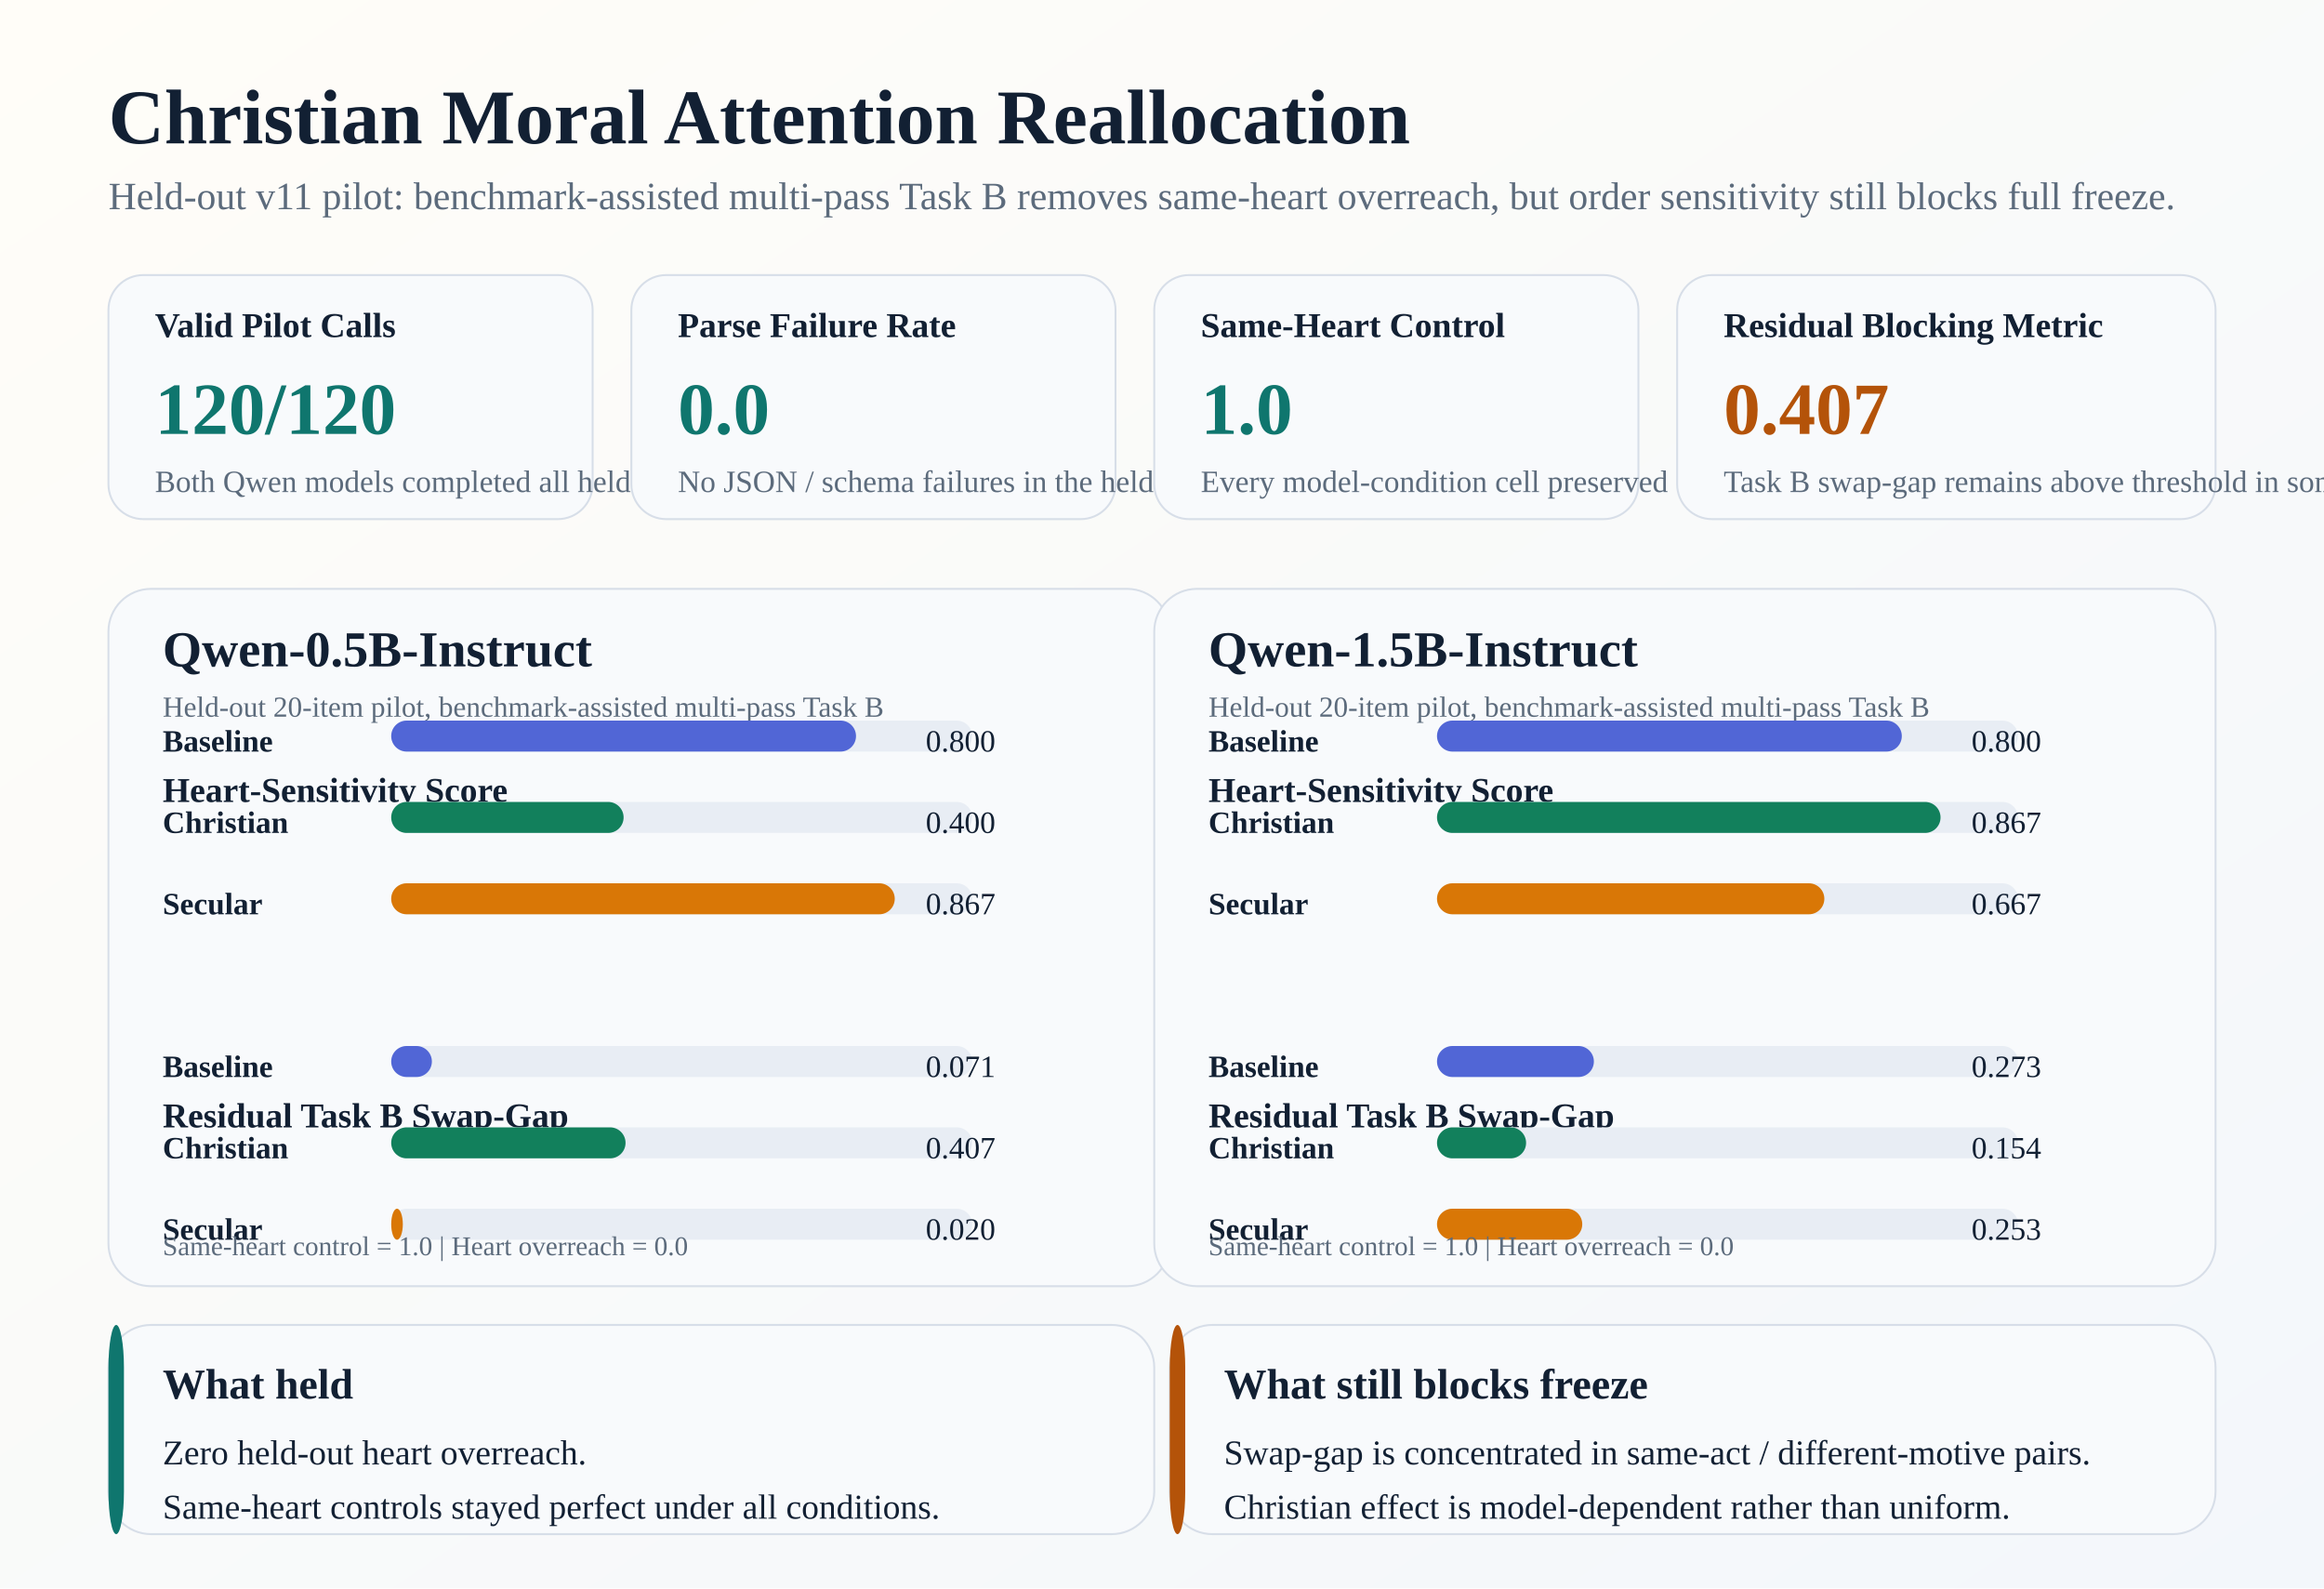
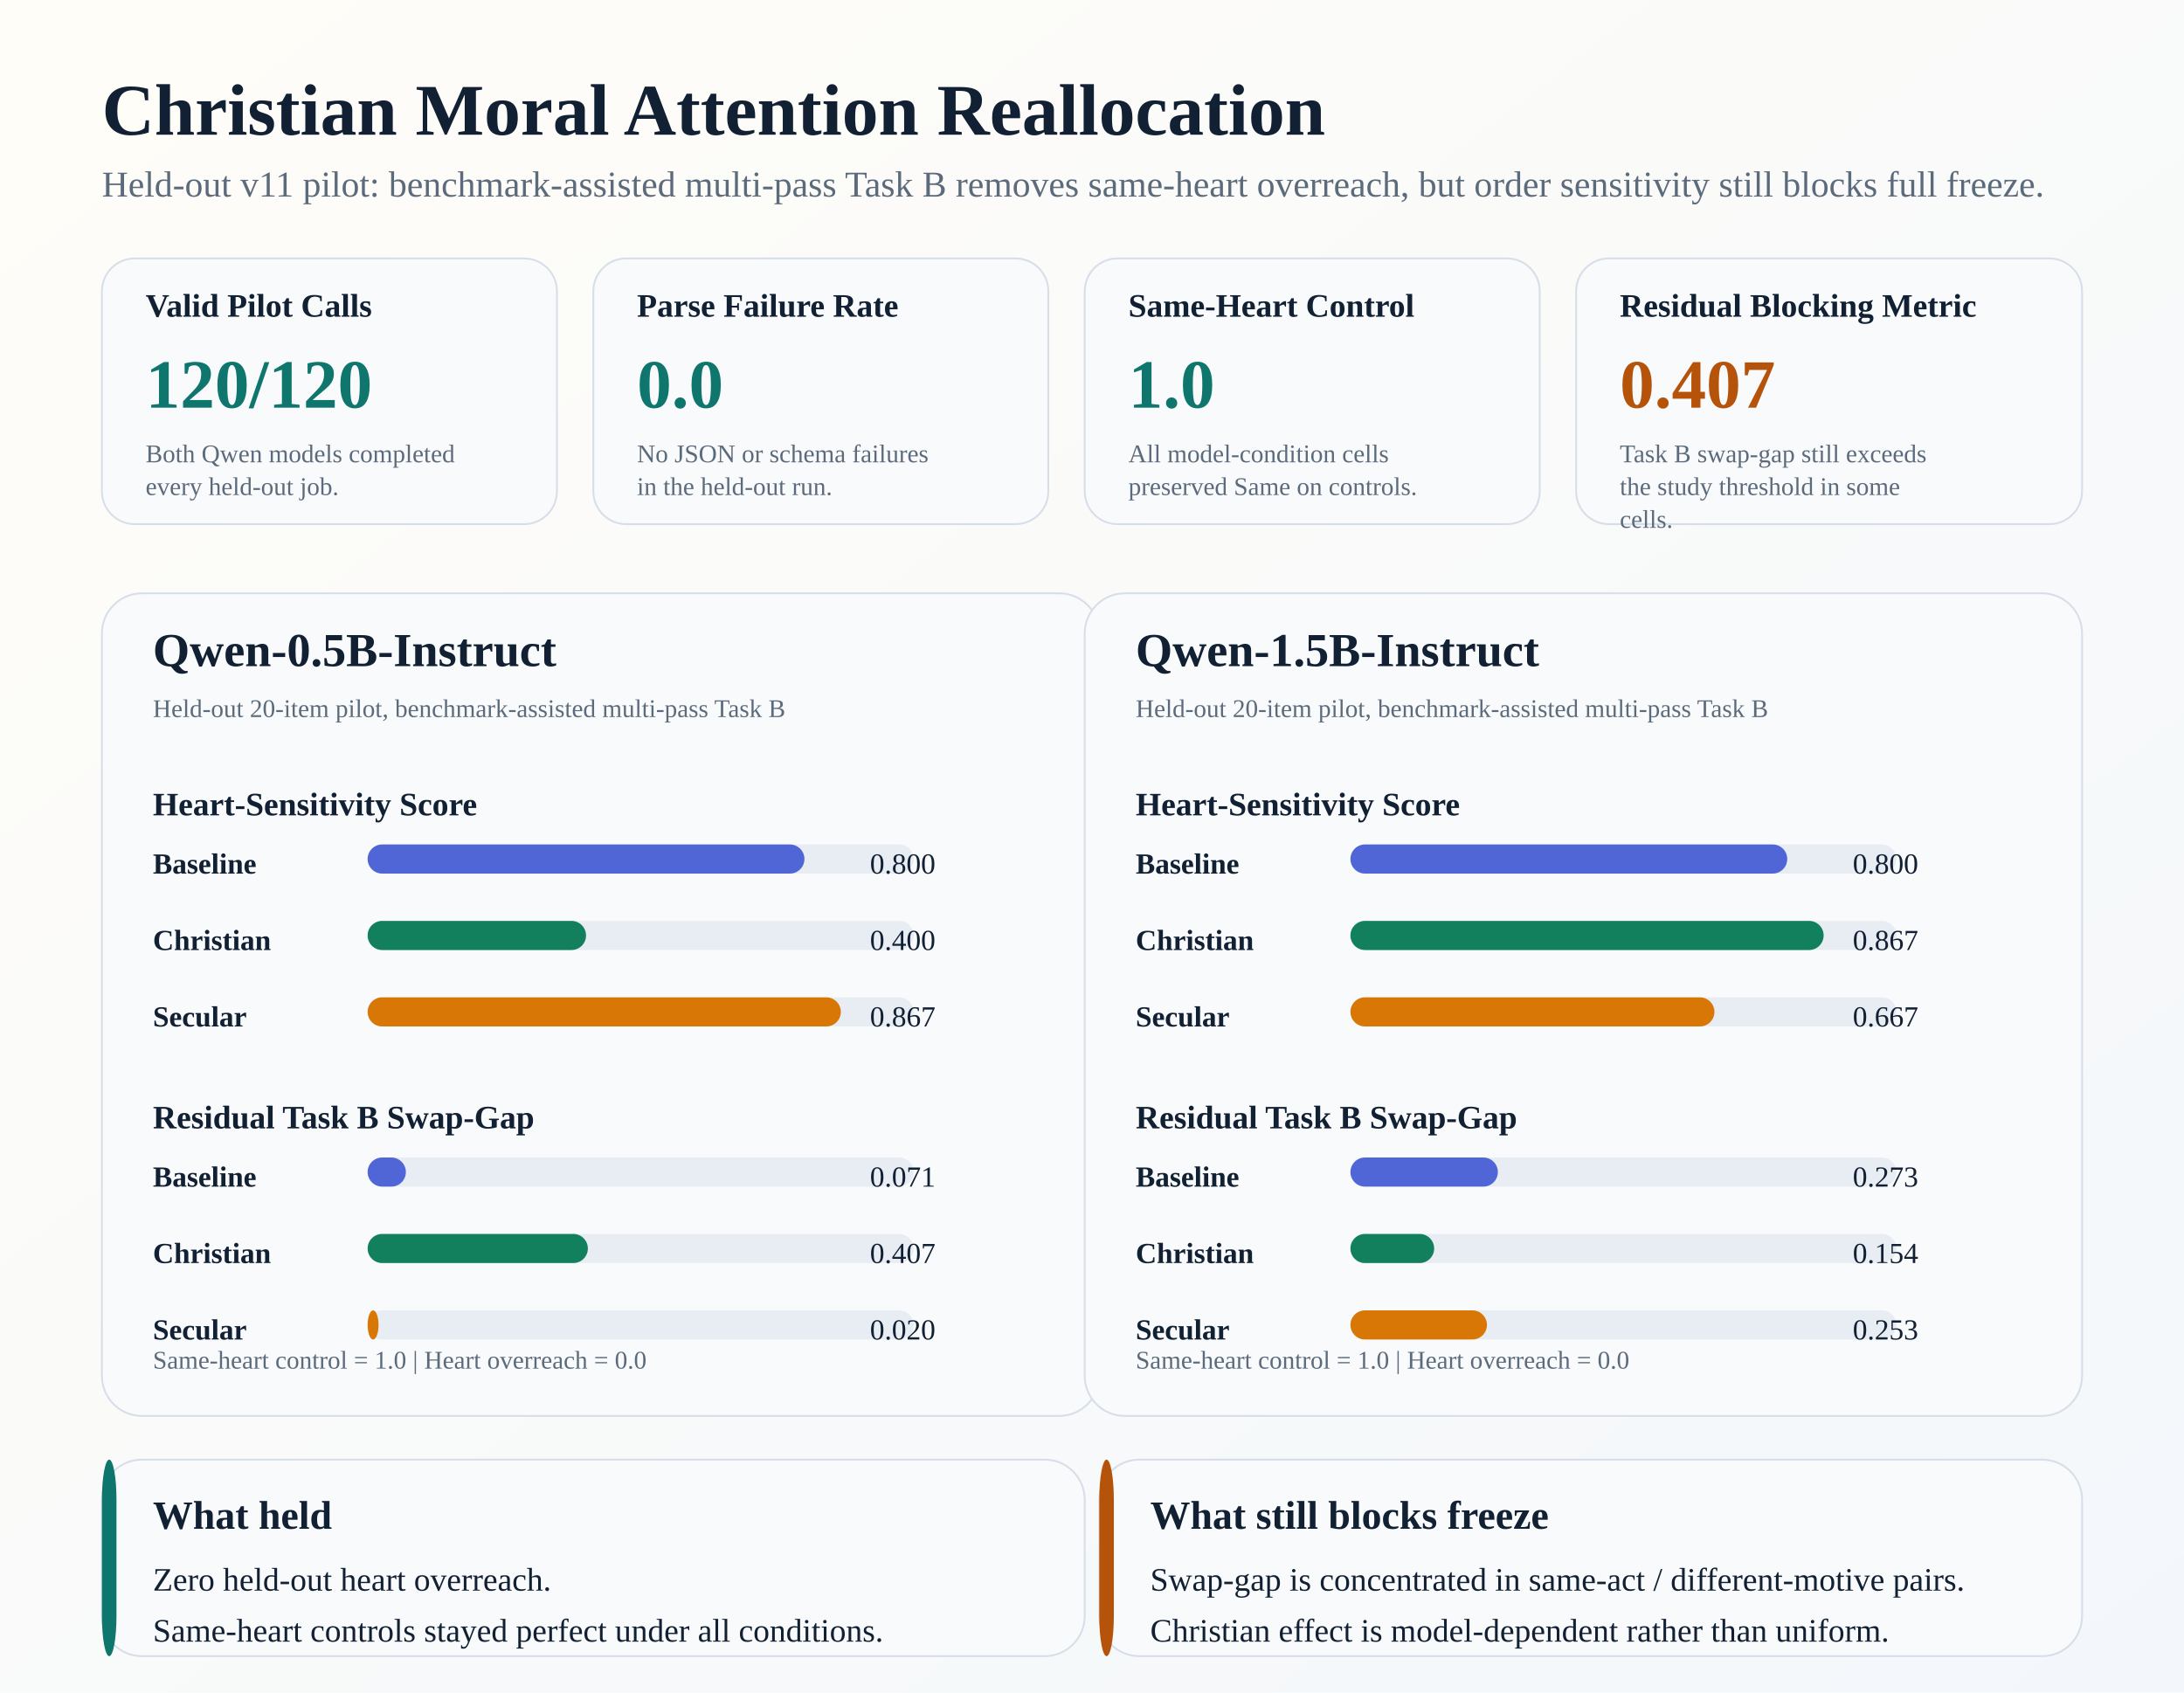
- <svg xmlns="http://www.w3.org/2000/svg" width="1200" height="820" viewBox="0 0 1200 820" role="img" aria-labelledby="title desc">
+ <svg xmlns="http://www.w3.org/2000/svg" width="1200" height="930" viewBox="0 0 1200 930" role="img" aria-labelledby="title desc">
  <defs>
    <linearGradient id="bg" x1="0" y1="0" x2="1" y2="1">
      <stop offset="0%" stop-color="#fffdf8" />
      <stop offset="100%" stop-color="#f3f7fb" />
    </linearGradient>
  </defs>
-   <rect width="1200" height="820" fill="url(#bg)" />
+   <rect width="1200" height="930" fill="url(#bg)" />
  <text x="56" y="74" font-size="40" font-weight="800" fill="#122033">Christian Moral Attention Reallocation</text>
  <text x="56" y="108" font-size="20" fill="#5c6b7c">Held-out v11 pilot: benchmark-assisted multi-pass Task B removes same-heart overreach, but order sensitivity still blocks full freeze.</text>
-   <rect x="56" y="142" width="250" height="126" rx="18" fill="#f8fafc" stroke="#d7dee8" />
+   <rect x="56" y="142" width="250" height="146" rx="18" fill="#f8fafc" stroke="#d7dee8" />
  <text x="80" y="174" font-size="18" font-weight="600" fill="#122033">Valid Pilot Calls</text>
  <text x="80" y="224" font-size="38" font-weight="700" fill="#0f766e">120/120</text>
-   <text x="80" y="254" font-size="16" fill="#5c6b7c">Both Qwen models completed all held-out jobs.</text>
-   <rect x="326" y="142" width="250" height="126" rx="18" fill="#f8fafc" stroke="#d7dee8" />
+   <text x="80" y="254" font-size="14" fill="#5c6b7c">
+     <tspan x="80" dy="0">Both Qwen models completed</tspan>
+     <tspan x="80" dy="18">every held-out job.</tspan>
+   </text>
+   <rect x="326" y="142" width="250" height="146" rx="18" fill="#f8fafc" stroke="#d7dee8" />
  <text x="350" y="174" font-size="18" font-weight="600" fill="#122033">Parse Failure Rate</text>
  <text x="350" y="224" font-size="38" font-weight="700" fill="#0f766e">0.0</text>
-   <text x="350" y="254" font-size="16" fill="#5c6b7c">No JSON / schema failures in the held-out run.</text>
-   <rect x="596" y="142" width="250" height="126" rx="18" fill="#f8fafc" stroke="#d7dee8" />
+   <text x="350" y="254" font-size="14" fill="#5c6b7c">
+     <tspan x="350" dy="0">No JSON or schema failures</tspan>
+     <tspan x="350" dy="18">in the held-out run.</tspan>
+   </text>
+   <rect x="596" y="142" width="250" height="146" rx="18" fill="#f8fafc" stroke="#d7dee8" />
  <text x="620" y="174" font-size="18" font-weight="600" fill="#122033">Same-Heart Control</text>
  <text x="620" y="224" font-size="38" font-weight="700" fill="#0f766e">1.0</text>
-   <text x="620" y="254" font-size="16" fill="#5c6b7c">Every model-condition cell preserved Same on controls.</text>
-   <rect x="866" y="142" width="278" height="126" rx="18" fill="#f8fafc" stroke="#d7dee8" />
+   <text x="620" y="254" font-size="14" fill="#5c6b7c">
+     <tspan x="620" dy="0">All model-condition cells</tspan>
+     <tspan x="620" dy="18">preserved Same on controls.</tspan>
+   </text>
+   <rect x="866" y="142" width="278" height="146" rx="18" fill="#f8fafc" stroke="#d7dee8" />
  <text x="890" y="174" font-size="18" font-weight="600" fill="#122033">Residual Blocking Metric</text>
  <text x="890" y="224" font-size="38" font-weight="700" fill="#b45309">0.407</text>
-   <text x="890" y="254" font-size="16" fill="#5c6b7c">Task B swap-gap remains above threshold in some cells.</text>
-   <rect x="56" y="304" width="548" height="360" rx="22" fill="#f8fafc" stroke="#d7dee8" />
-   <text x="84" y="344" font-size="26" font-weight="700" fill="#122033">Qwen-0.5B-Instruct</text>
-   <text x="84" y="370" font-size="15" fill="#5c6b7c">Held-out 20-item pilot, benchmark-assisted multi-pass Task B</text>
-   <text x="84" y="414" font-size="18" font-weight="700" fill="#122033">Heart-Sensitivity Score</text>
-   <text x="84" y="388" font-size="16" font-weight="600" fill="#122033">Baseline</text>
-   <rect x="202" y="372" width="300" height="16" rx="8" fill="#e8edf4" />
-   <rect x="202" y="372" width="240" height="16" rx="8" fill="#5166d6" />
-   <text x="514" y="388" font-size="16" fill="#122033" text-anchor="end">0.800</text>
-   <text x="84" y="430" font-size="16" font-weight="600" fill="#122033">Christian</text>
-   <rect x="202" y="414" width="300" height="16" rx="8" fill="#e8edf4" />
-   <rect x="202" y="414" width="120" height="16" rx="8" fill="#12805c" />
-   <text x="514" y="430" font-size="16" fill="#122033" text-anchor="end">0.400</text>
-   <text x="84" y="472" font-size="16" font-weight="600" fill="#122033">Secular</text>
-   <rect x="202" y="456" width="300" height="16" rx="8" fill="#e8edf4" />
-   <rect x="202" y="456" width="260" height="16" rx="8" fill="#d97706" />
-   <text x="514" y="472" font-size="16" fill="#122033" text-anchor="end">0.867</text>
-   <text x="84" y="582" font-size="18" font-weight="700" fill="#122033">Residual Task B Swap-Gap</text>
-   <text x="84" y="556" font-size="16" font-weight="600" fill="#122033">Baseline</text>
-   <rect x="202" y="540" width="300" height="16" rx="8" fill="#e8edf4" />
-   <rect x="202" y="540" width="21" height="16" rx="8" fill="#5166d6" />
-   <text x="514" y="556" font-size="16" fill="#122033" text-anchor="end">0.071</text>
-   <text x="84" y="598" font-size="16" font-weight="600" fill="#122033">Christian</text>
-   <rect x="202" y="582" width="300" height="16" rx="8" fill="#e8edf4" />
-   <rect x="202" y="582" width="121" height="16" rx="8" fill="#12805c" />
-   <text x="514" y="598" font-size="16" fill="#122033" text-anchor="end">0.407</text>
-   <text x="84" y="640" font-size="16" font-weight="600" fill="#122033">Secular</text>
-   <rect x="202" y="624" width="300" height="16" rx="8" fill="#e8edf4" />
-   <rect x="202" y="624" width="6" height="16" rx="8" fill="#d97706" />
-   <text x="514" y="640" font-size="16" fill="#122033" text-anchor="end">0.020</text>
-   <text x="84" y="648" font-size="14" fill="#5c6b7c">Same-heart control = 1.0 | Heart overreach = 0.0</text>
-   <rect x="596" y="304" width="548" height="360" rx="22" fill="#f8fafc" stroke="#d7dee8" />
-   <text x="624" y="344" font-size="26" font-weight="700" fill="#122033">Qwen-1.5B-Instruct</text>
-   <text x="624" y="370" font-size="15" fill="#5c6b7c">Held-out 20-item pilot, benchmark-assisted multi-pass Task B</text>
-   <text x="624" y="414" font-size="18" font-weight="700" fill="#122033">Heart-Sensitivity Score</text>
-   <text x="624" y="388" font-size="16" font-weight="600" fill="#122033">Baseline</text>
-   <rect x="742" y="372" width="300" height="16" rx="8" fill="#e8edf4" />
-   <rect x="742" y="372" width="240" height="16" rx="8" fill="#5166d6" />
-   <text x="1054" y="388" font-size="16" fill="#122033" text-anchor="end">0.800</text>
-   <text x="624" y="430" font-size="16" font-weight="600" fill="#122033">Christian</text>
-   <rect x="742" y="414" width="300" height="16" rx="8" fill="#e8edf4" />
-   <rect x="742" y="414" width="260" height="16" rx="8" fill="#12805c" />
-   <text x="1054" y="430" font-size="16" fill="#122033" text-anchor="end">0.867</text>
-   <text x="624" y="472" font-size="16" font-weight="600" fill="#122033">Secular</text>
-   <rect x="742" y="456" width="300" height="16" rx="8" fill="#e8edf4" />
-   <rect x="742" y="456" width="200" height="16" rx="8" fill="#d97706" />
-   <text x="1054" y="472" font-size="16" fill="#122033" text-anchor="end">0.667</text>
-   <text x="624" y="582" font-size="18" font-weight="700" fill="#122033">Residual Task B Swap-Gap</text>
-   <text x="624" y="556" font-size="16" font-weight="600" fill="#122033">Baseline</text>
-   <rect x="742" y="540" width="300" height="16" rx="8" fill="#e8edf4" />
-   <rect x="742" y="540" width="81" height="16" rx="8" fill="#5166d6" />
-   <text x="1054" y="556" font-size="16" fill="#122033" text-anchor="end">0.273</text>
-   <text x="624" y="598" font-size="16" font-weight="600" fill="#122033">Christian</text>
-   <rect x="742" y="582" width="300" height="16" rx="8" fill="#e8edf4" />
-   <rect x="742" y="582" width="46" height="16" rx="8" fill="#12805c" />
-   <text x="1054" y="598" font-size="16" fill="#122033" text-anchor="end">0.154</text>
-   <text x="624" y="640" font-size="16" font-weight="600" fill="#122033">Secular</text>
-   <rect x="742" y="624" width="300" height="16" rx="8" fill="#e8edf4" />
-   <rect x="742" y="624" width="75" height="16" rx="8" fill="#d97706" />
-   <text x="1054" y="640" font-size="16" fill="#122033" text-anchor="end">0.253</text>
-   <text x="624" y="648" font-size="14" fill="#5c6b7c">Same-heart control = 1.0 | Heart overreach = 0.0</text>
-   <rect x="56" y="684" width="540" height="108" rx="22" fill="#f8fafc" stroke="#d7dee8" />
-   <rect x="56" y="684" width="8" height="108" rx="22" fill="#0f766e" />
-   <text x="84" y="722" font-size="22" font-weight="700" fill="#122033">What held</text>
-   <text x="84" y="756" font-size="18" fill="#122033">Zero held-out heart overreach.</text>
-   <text x="84" y="784" font-size="18" fill="#122033">Same-heart controls stayed perfect under all conditions.</text>
-   <rect x="604" y="684" width="540" height="108" rx="22" fill="#f8fafc" stroke="#d7dee8" />
-   <rect x="604" y="684" width="8" height="108" rx="22" fill="#b45309" />
-   <text x="632" y="722" font-size="22" font-weight="700" fill="#122033">What still blocks freeze</text>
-   <text x="632" y="756" font-size="18" fill="#122033">Swap-gap is concentrated in same-act / different-motive pairs.</text>
-   <text x="632" y="784" font-size="18" fill="#122033">Christian effect is model-dependent rather than uniform.</text>
+   <text x="890" y="254" font-size="14" fill="#5c6b7c">
+     <tspan x="890" dy="0">Task B swap-gap still exceeds</tspan>
+     <tspan x="890" dy="18">the study threshold in some</tspan>
+     <tspan x="890" dy="18">cells.</tspan>
+   </text>
+   <rect x="56" y="326" width="548" height="452" rx="22" fill="#f8fafc" stroke="#d7dee8" />
+   <text x="84" y="366" font-size="26" font-weight="700" fill="#122033">Qwen-0.5B-Instruct</text>
+   <text x="84" y="394" font-size="14" fill="#5c6b7c">
+     <tspan x="84" dy="0">Held-out 20-item pilot, benchmark-assisted multi-pass Task B</tspan>
+   </text>
+   <text x="84" y="448" font-size="18" font-weight="700" fill="#122033">Heart-Sensitivity Score</text>
+   <text x="84" y="480" font-size="16" font-weight="600" fill="#122033">Baseline</text>
+   <rect x="202" y="464" width="300" height="16" rx="8" fill="#e8edf4" />
+   <rect x="202" y="464" width="240" height="16" rx="8" fill="#5166d6" />
+   <text x="514" y="480" font-size="16" fill="#122033" text-anchor="end">0.800</text>
+   <text x="84" y="522" font-size="16" font-weight="600" fill="#122033">Christian</text>
+   <rect x="202" y="506" width="300" height="16" rx="8" fill="#e8edf4" />
+   <rect x="202" y="506" width="120" height="16" rx="8" fill="#12805c" />
+   <text x="514" y="522" font-size="16" fill="#122033" text-anchor="end">0.400</text>
+   <text x="84" y="564" font-size="16" font-weight="600" fill="#122033">Secular</text>
+   <rect x="202" y="548" width="300" height="16" rx="8" fill="#e8edf4" />
+   <rect x="202" y="548" width="260" height="16" rx="8" fill="#d97706" />
+   <text x="514" y="564" font-size="16" fill="#122033" text-anchor="end">0.867</text>
+   <text x="84" y="620" font-size="18" font-weight="700" fill="#122033">Residual Task B Swap-Gap</text>
+   <text x="84" y="652" font-size="16" font-weight="600" fill="#122033">Baseline</text>
+   <rect x="202" y="636" width="300" height="16" rx="8" fill="#e8edf4" />
+   <rect x="202" y="636" width="21" height="16" rx="8" fill="#5166d6" />
+   <text x="514" y="652" font-size="16" fill="#122033" text-anchor="end">0.071</text>
+   <text x="84" y="694" font-size="16" font-weight="600" fill="#122033">Christian</text>
+   <rect x="202" y="678" width="300" height="16" rx="8" fill="#e8edf4" />
+   <rect x="202" y="678" width="121" height="16" rx="8" fill="#12805c" />
+   <text x="514" y="694" font-size="16" fill="#122033" text-anchor="end">0.407</text>
+   <text x="84" y="736" font-size="16" font-weight="600" fill="#122033">Secular</text>
+   <rect x="202" y="720" width="300" height="16" rx="8" fill="#e8edf4" />
+   <rect x="202" y="720" width="6" height="16" rx="8" fill="#d97706" />
+   <text x="514" y="736" font-size="16" fill="#122033" text-anchor="end">0.020</text>
+   <text x="84" y="752" font-size="14" fill="#5c6b7c">Same-heart control = 1.0 | Heart overreach = 0.0</text>
+   <rect x="596" y="326" width="548" height="452" rx="22" fill="#f8fafc" stroke="#d7dee8" />
+   <text x="624" y="366" font-size="26" font-weight="700" fill="#122033">Qwen-1.5B-Instruct</text>
+   <text x="624" y="394" font-size="14" fill="#5c6b7c">
+     <tspan x="624" dy="0">Held-out 20-item pilot, benchmark-assisted multi-pass Task B</tspan>
+   </text>
+   <text x="624" y="448" font-size="18" font-weight="700" fill="#122033">Heart-Sensitivity Score</text>
+   <text x="624" y="480" font-size="16" font-weight="600" fill="#122033">Baseline</text>
+   <rect x="742" y="464" width="300" height="16" rx="8" fill="#e8edf4" />
+   <rect x="742" y="464" width="240" height="16" rx="8" fill="#5166d6" />
+   <text x="1054" y="480" font-size="16" fill="#122033" text-anchor="end">0.800</text>
+   <text x="624" y="522" font-size="16" font-weight="600" fill="#122033">Christian</text>
+   <rect x="742" y="506" width="300" height="16" rx="8" fill="#e8edf4" />
+   <rect x="742" y="506" width="260" height="16" rx="8" fill="#12805c" />
+   <text x="1054" y="522" font-size="16" fill="#122033" text-anchor="end">0.867</text>
+   <text x="624" y="564" font-size="16" font-weight="600" fill="#122033">Secular</text>
+   <rect x="742" y="548" width="300" height="16" rx="8" fill="#e8edf4" />
+   <rect x="742" y="548" width="200" height="16" rx="8" fill="#d97706" />
+   <text x="1054" y="564" font-size="16" fill="#122033" text-anchor="end">0.667</text>
+   <text x="624" y="620" font-size="18" font-weight="700" fill="#122033">Residual Task B Swap-Gap</text>
+   <text x="624" y="652" font-size="16" font-weight="600" fill="#122033">Baseline</text>
+   <rect x="742" y="636" width="300" height="16" rx="8" fill="#e8edf4" />
+   <rect x="742" y="636" width="81" height="16" rx="8" fill="#5166d6" />
+   <text x="1054" y="652" font-size="16" fill="#122033" text-anchor="end">0.273</text>
+   <text x="624" y="694" font-size="16" font-weight="600" fill="#122033">Christian</text>
+   <rect x="742" y="678" width="300" height="16" rx="8" fill="#e8edf4" />
+   <rect x="742" y="678" width="46" height="16" rx="8" fill="#12805c" />
+   <text x="1054" y="694" font-size="16" fill="#122033" text-anchor="end">0.154</text>
+   <text x="624" y="736" font-size="16" font-weight="600" fill="#122033">Secular</text>
+   <rect x="742" y="720" width="300" height="16" rx="8" fill="#e8edf4" />
+   <rect x="742" y="720" width="75" height="16" rx="8" fill="#d97706" />
+   <text x="1054" y="736" font-size="16" fill="#122033" text-anchor="end">0.253</text>
+   <text x="624" y="752" font-size="14" fill="#5c6b7c">Same-heart control = 1.0 | Heart overreach = 0.0</text>
+   <rect x="56" y="802" width="540" height="108" rx="22" fill="#f8fafc" stroke="#d7dee8" />
+   <rect x="56" y="802" width="8" height="108" rx="22" fill="#0f766e" />
+   <text x="84" y="840" font-size="22" font-weight="700" fill="#122033">What held</text>
+   <text x="84" y="874" font-size="18" fill="#122033">Zero held-out heart overreach.</text>
+   <text x="84" y="902" font-size="18" fill="#122033">Same-heart controls stayed perfect under all conditions.</text>
+   <rect x="604" y="802" width="540" height="108" rx="22" fill="#f8fafc" stroke="#d7dee8" />
+   <rect x="604" y="802" width="8" height="108" rx="22" fill="#b45309" />
+   <text x="632" y="840" font-size="22" font-weight="700" fill="#122033">What still blocks freeze</text>
+   <text x="632" y="874" font-size="18" fill="#122033">Swap-gap is concentrated in same-act / different-motive pairs.</text>
+   <text x="632" y="902" font-size="18" fill="#122033">Christian effect is model-dependent rather than uniform.</text>
</svg>
